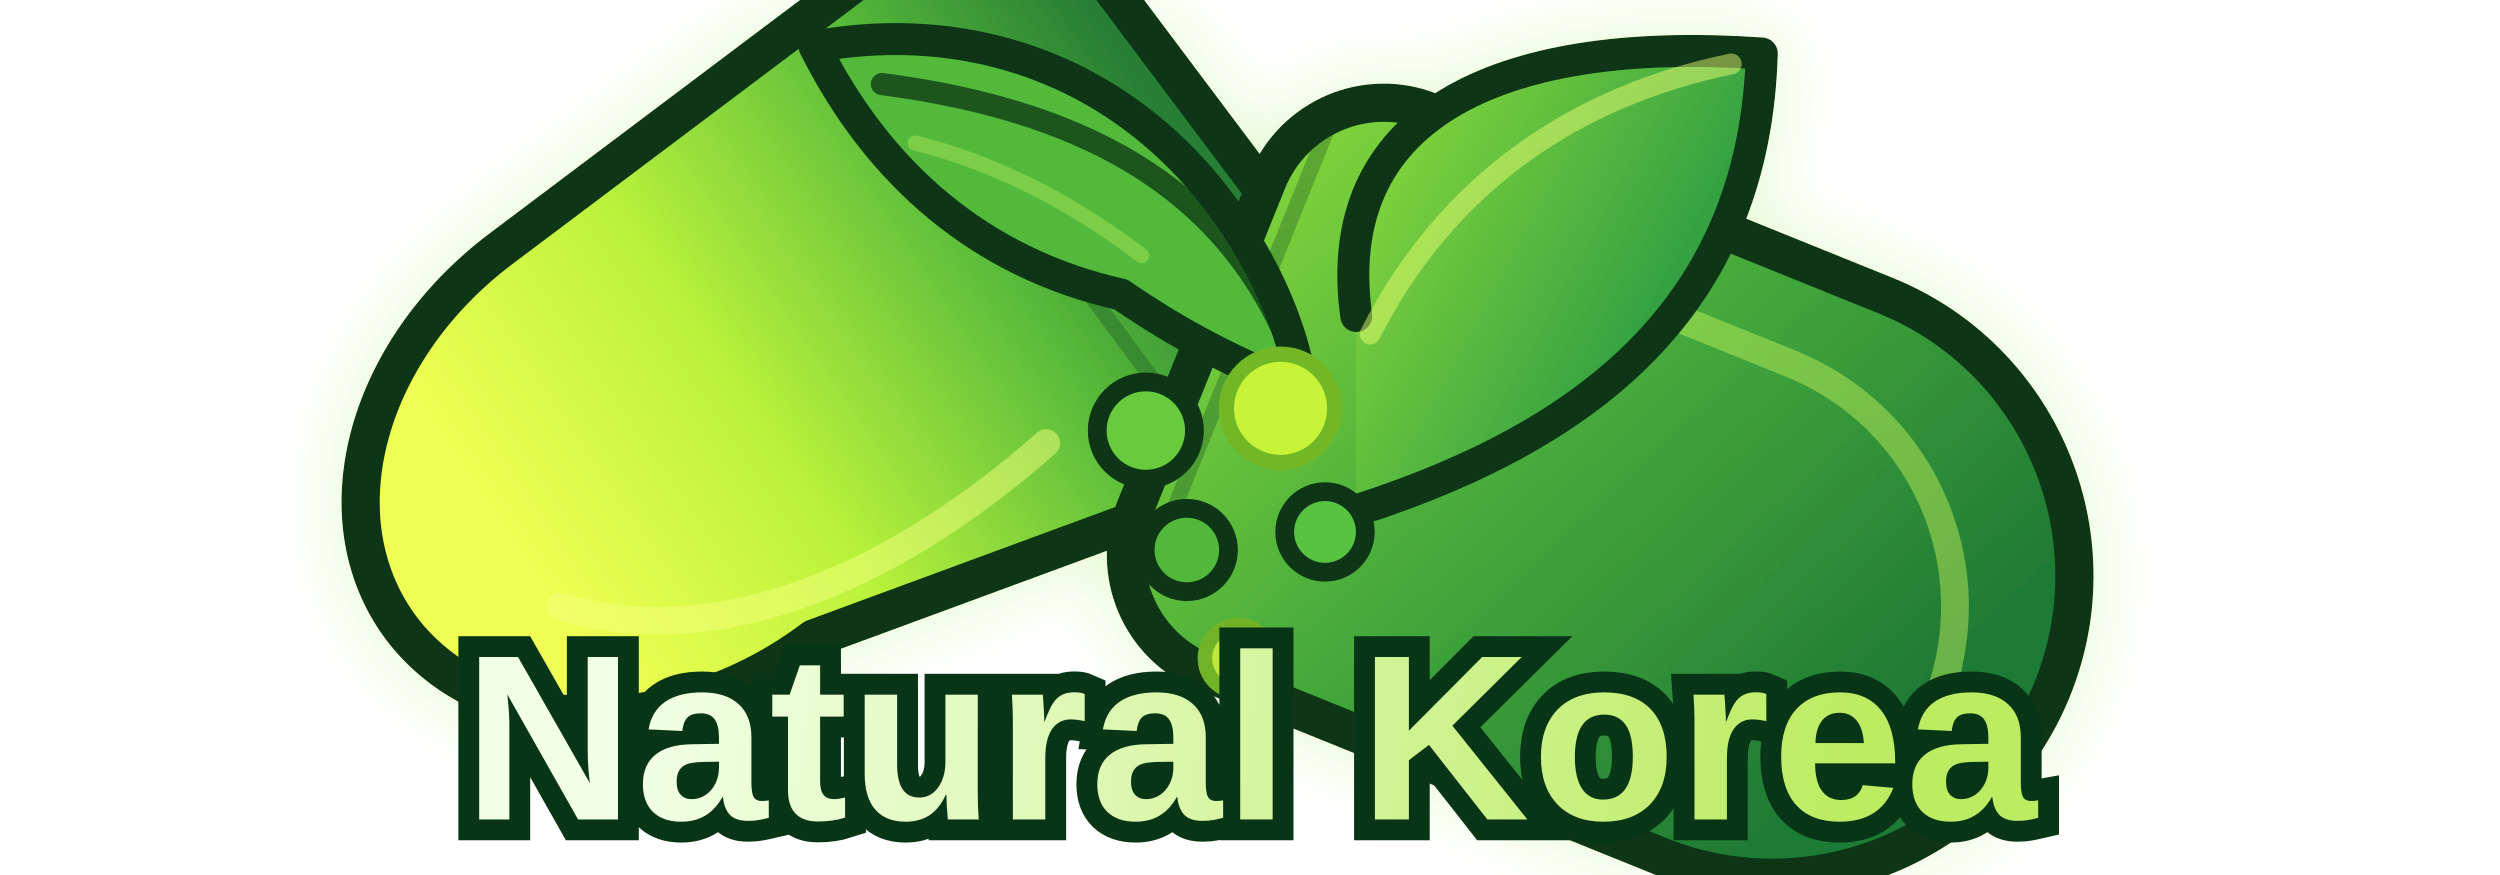
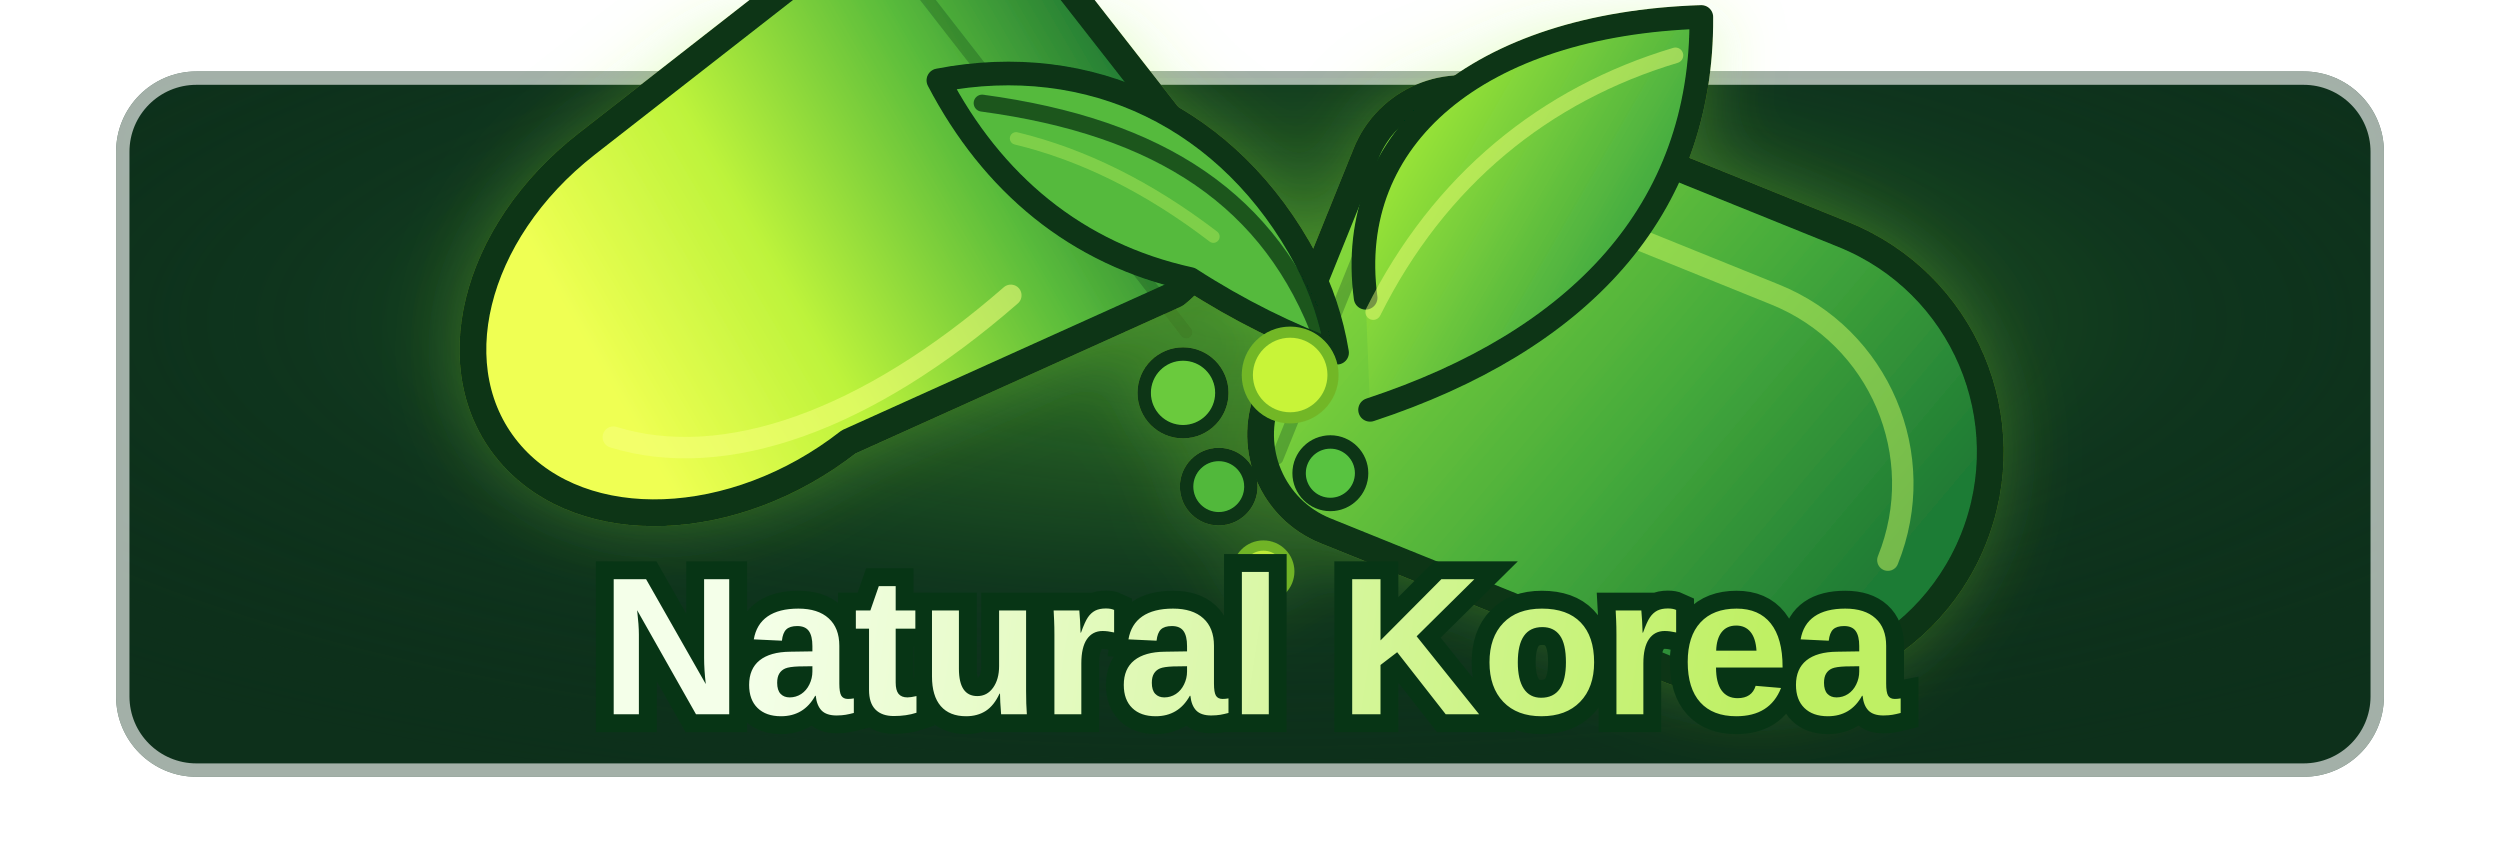
- <svg xmlns="http://www.w3.org/2000/svg" viewBox="0 0 360 126" role="img" aria-labelledby="title desc">
+ <svg xmlns="http://www.w3.org/2000/svg" viewBox="0 0 560 190" role="img" aria-labelledby="title desc">
  <defs>
-     <linearGradient id="leftFill" x1="53" x2="160" y1="66" y2="33" gradientUnits="userSpaceOnUse">
-       <stop stop-color="#efff52" />
-       <stop offset="0.35" stop-color="#baf23b" />
-       <stop offset="0.72" stop-color="#58bb3a" />
-       <stop offset="1" stop-color="#277f34" />
+     <radialGradient id="badgeGlow" cx="50%" cy="35%" r="72%">
+       <stop offset="0" stop-color="#5ecb35" stop-opacity="0.5" />
+       <stop offset="0.58" stop-color="#123f22" stop-opacity="0.34" />
+       <stop offset="1" stop-color="#0b2c18" stop-opacity="0" />
+     </radialGradient>
+     <linearGradient id="leftCapsule" x1="134" x2="265" y1="92" y2="64" gradientUnits="userSpaceOnUse">
+       <stop stop-color="#efff53" />
+       <stop offset="0.34" stop-color="#bdf33b" />
+       <stop offset="0.72" stop-color="#5abc3b" />
+       <stop offset="1" stop-color="#267f34" />
    </linearGradient>
-     <linearGradient id="rightFill" x1="177" x2="288" y1="36" y2="88" gradientUnits="userSpaceOnUse">
-       <stop stop-color="#83d63a" />
-       <stop offset="0.5" stop-color="#45aa3b" />
+     <linearGradient id="rightCapsule" x1="300" x2="431" y1="65" y2="108" gradientUnits="userSpaceOnUse">
+       <stop stop-color="#82d63a" />
+       <stop offset="0.55" stop-color="#45aa3b" />
      <stop offset="1" stop-color="#1f7b35" />
    </linearGradient>
-     <linearGradient id="leafFill" x1="126" x2="230" y1="5" y2="61" gradientUnits="userSpaceOnUse">
-       <stop stop-color="#e2ff49" />
-       <stop offset="0.48" stop-color="#9be637" />
+     <linearGradient id="leafMain" x1="256" x2="362" y1="17" y2="78" gradientUnits="userSpaceOnUse">
+       <stop stop-color="#e3ff49" />
+       <stop offset="0.48" stop-color="#99e437" />
      <stop offset="1" stop-color="#34a143" />
    </linearGradient>
-     <linearGradient id="textFill" x1="94" x2="266" y1="95" y2="118" gradientUnits="userSpaceOnUse">
-       <stop stop-color="#f1ffe4" />
-       <stop offset="1" stop-color="#bcec62" />
+     <linearGradient id="wordFill" x1="169" x2="391" y1="137" y2="171" gradientUnits="userSpaceOnUse">
+       <stop stop-color="#f4ffe9" />
+       <stop offset="1" stop-color="#bff064" />
    </linearGradient>
-     <filter id="shadow" x="-12%" y="-14%" width="124%" height="136%" color-interpolation-filters="sRGB">
-       <feDropShadow dx="0" dy="3" stdDeviation="2.4" flood-color="#03180b" flood-opacity="0.48" />
-       <feDropShadow dx="0" dy="0" stdDeviation="5" flood-color="#8cec32" flood-opacity="0.24" />
+     <filter id="softLift" x="-20%" y="-20%" width="140%" height="145%" color-interpolation-filters="sRGB">
+       <feDropShadow dx="0" dy="4" stdDeviation="3.2" flood-color="#03170a" flood-opacity="0.62" />
+       <feDropShadow dx="0" dy="0" stdDeviation="8" flood-color="#9af238" flood-opacity="0.28" />
    </filter>
  </defs>
-   <g filter="url(#shadow)" stroke="#073515" stroke-linecap="round" stroke-linejoin="round">
-     <path d="M84.6 72.4C61 81 35.9 72.9 28.5 54.4 21.2 35.8 34.5 14 58.1 5.5l69.2-25.1c9.8-3.5 20.7 1.5 24.3 11.3l18.9 52.2c3.6 9.8-1.5 20.7-11.3 24.3L84.6 72.4Z" fill="url(#leftFill)" stroke-width="5.5" transform="translate(20 18) rotate(-17 96 31)" />
-     <path d="M51 57.3c17.8 12.1 44.2 11.4 73.8-2" fill="none" stroke="#f4ff7e" stroke-width="4" opacity="0.5" transform="translate(20 18) rotate(-17 96 31)" />
-     <path d="M125 2.5 153.5 83" fill="none" stroke="#083817" stroke-width="2.2" opacity="0.28" transform="translate(20 18) rotate(-17 96 31)" />
-     <path d="M200.4 18.8h70.6c24 0 43.5 19.5 43.5 43.5s-19.5 43.5-43.5 43.5h-70.6c-10 0-18.1-8.1-18.1-18.1V36.9c0-10 8.1-18.1 18.1-18.1Z" fill="url(#rightFill)" stroke-width="5.5" transform="translate(-14 12) rotate(22 248 62)" />
-     <path d="M204 33h58c21 0 37.8 16.9 37.8 37.8" fill="none" stroke="#c7f65b" stroke-width="4" opacity="0.45" transform="translate(-14 12) rotate(22 248 62)" />
-     <path d="M187.5 22v73" fill="none" stroke="#083817" stroke-width="2.2" opacity="0.28" transform="translate(-14 12) rotate(22 248 62)" />
-     <path d="M161.4 42.4c-20.1-4.5-34.9-17.3-44.1-35.7 27-4.9 51.7 7.2 64.8 32.9 2.6 5.2 4.5 10.6 5.4 16.4-8.6-3.1-17.4-7.6-26.1-13.6Z" fill="#52b93b" stroke-width="4.6" />
-     <path d="M195.3 45.5C191.4 17.3 214.8 5 253.7 7.7c-1 34.8-22.8 54.4-58.4 65.8" fill="url(#leafFill)" stroke-width="4.6" />
-     <path d="M186.6 52C177.7 28.5 158.3 16.2 127 12.1" fill="none" stroke-width="3.2" opacity="0.74" />
-     <path d="M197.3 48.1c11.2-22 29.8-34.3 52-38.9" fill="none" stroke="#f0ff76" stroke-width="3" opacity="0.48" />
-     <path d="M164.4 36.8c-10.5-8-21.4-13.4-32.6-16.2" fill="none" stroke="#c9f45b" stroke-width="2.2" opacity="0.34" />
-     <circle cx="165" cy="62" r="7" fill="#68ca3d" stroke-width="2.7" />
-     <circle cx="184.4" cy="58.8" r="7.8" fill="#c8f438" stroke="#72b728" stroke-width="2.2" />
-     <circle cx="170.9" cy="79.2" r="6" fill="#51b83a" stroke-width="2.7" />
-     <circle cx="190.8" cy="76.6" r="5.8" fill="#58c341" stroke-width="2.7" />
-     <circle cx="178.3" cy="94.8" r="4.8" fill="#bdea39" stroke="#70b327" stroke-width="2.1" />
+   <rect x="26" y="16" width="508" height="158" rx="18" fill="#0d301b" />
+   <rect x="27.5" y="17.5" width="505" height="155" rx="16.5" fill="url(#badgeGlow)" stroke="rgba(255,255,255,0.62)" stroke-width="3" />
+   <g filter="url(#softLift)" stroke="#073515" stroke-linecap="round" stroke-linejoin="round">
+     <path d="M176.3 98.1c-30.5 11.1-63.1 1.9-72.8-20.7-9.7-22.6 7.1-49.8 37.6-60.9l78.2-28.4c12.1-4.4 25.5 1.8 29.9 13.9l20.9 57.4c4.4 12.1-1.8 25.5-13.9 29.9l-79.9 8.8Z" fill="url(#leftCapsule)" stroke-width="6" transform="rotate(-18 186 55)" />
+     <path d="M126.5 80.8c21.3 15 55.1 14.1 94.5-2.7" fill="none" stroke="#f6ff7e" stroke-width="4.8" opacity="0.55" transform="rotate(-18 186 55)" />
+     <path d="M222 4.5 255.8 98.1" fill="none" stroke="#083817" stroke-width="2.8" opacity="0.28" transform="rotate(-18 186 55)" />
+     <path d="M312.5 38.5h82.8c29 0 52.5 23.5 52.5 52.5s-23.5 52.5-52.5 52.5h-82.8c-12.8 0-23.2-10.4-23.2-23.2V61.7c0-12.8 10.4-23.2 23.2-23.2Z" fill="url(#rightCapsule)" stroke-width="6" transform="rotate(22 368 91)" />
+     <path d="M316.6 56.7h69.5c25.2 0 45.7 20.4 45.7 45.7" fill="none" stroke="#c9f862" stroke-width="4.8" opacity="0.5" transform="rotate(22 368 91)" />
+     <path d="M296.4 43.6v88.9" fill="none" stroke="#083817" stroke-width="2.8" opacity="0.28" transform="rotate(22 368 91)" />
+     <path d="M266.6 62.5c-25.6-5.6-44.4-21.5-56.4-44.5 34-6.6 65.4 8.3 82.4 40.3 3.4 6.5 5.7 13.4 6.9 20.7-10.9-4-21.9-9.4-32.9-16.5Z" fill="#54ba3d" stroke-width="5.3" />
+     <path d="M305.9 66.7c-4.8-36 25.4-61.3 75.2-62.9 0.3 43.5-27.5 72.6-74.2 88" fill="url(#leafMain)" stroke-width="5.3" />
+     <path d="M296.3 76.3c-11.5-31.5-36.3-47.8-76.3-53.2" fill="none" stroke-width="3.8" opacity="0.75" />
+     <path d="M307.6 69.9c14.8-29.7 38.6-48.8 67.7-57.5" fill="none" stroke="#f1ff78" stroke-width="3.5" opacity="0.48" />
+     <path d="M271.8 53c-14.5-11.1-29.3-18.4-44.2-22" fill="none" stroke="#c8f45d" stroke-width="2.8" opacity="0.36" />
+     <circle cx="265" cy="88" r="8.7" fill="#6aca3d" stroke-width="3" />
+     <circle cx="289" cy="84" r="9.6" fill="#c8f438" stroke="#72b728" stroke-width="2.5" />
+     <circle cx="273" cy="109" r="7.2" fill="#51b83a" stroke-width="3" />
+     <circle cx="298" cy="106" r="7" fill="#58c341" stroke-width="3" />
+     <circle cx="283" cy="128" r="5.8" fill="#bdea39" stroke="#70b327" stroke-width="2.3" />
  </g>
-   <text x="180" y="118" text-anchor="middle" fill="#073515" stroke="#073515" stroke-width="6" paint-order="stroke fill" font-family="Arial Rounded MT Bold, Arial, sans-serif" font-size="34" font-weight="800" letter-spacing="0.3">
+   <text x="280" y="160" text-anchor="middle" fill="#073515" stroke="#073515" stroke-width="8" paint-order="stroke fill" font-family="Arial Rounded MT Bold, Arial, sans-serif" font-size="44" font-weight="800" letter-spacing="0.2">
    Natural Korea
  </text>
-   <text x="180" y="118" text-anchor="middle" fill="url(#textFill)" font-family="Arial Rounded MT Bold, Arial, sans-serif" font-size="34" font-weight="800" letter-spacing="0.3">
+   <text x="280" y="160" text-anchor="middle" fill="url(#wordFill)" font-family="Arial Rounded MT Bold, Arial, sans-serif" font-size="44" font-weight="800" letter-spacing="0.2">
    Natural Korea
  </text>
</svg>
